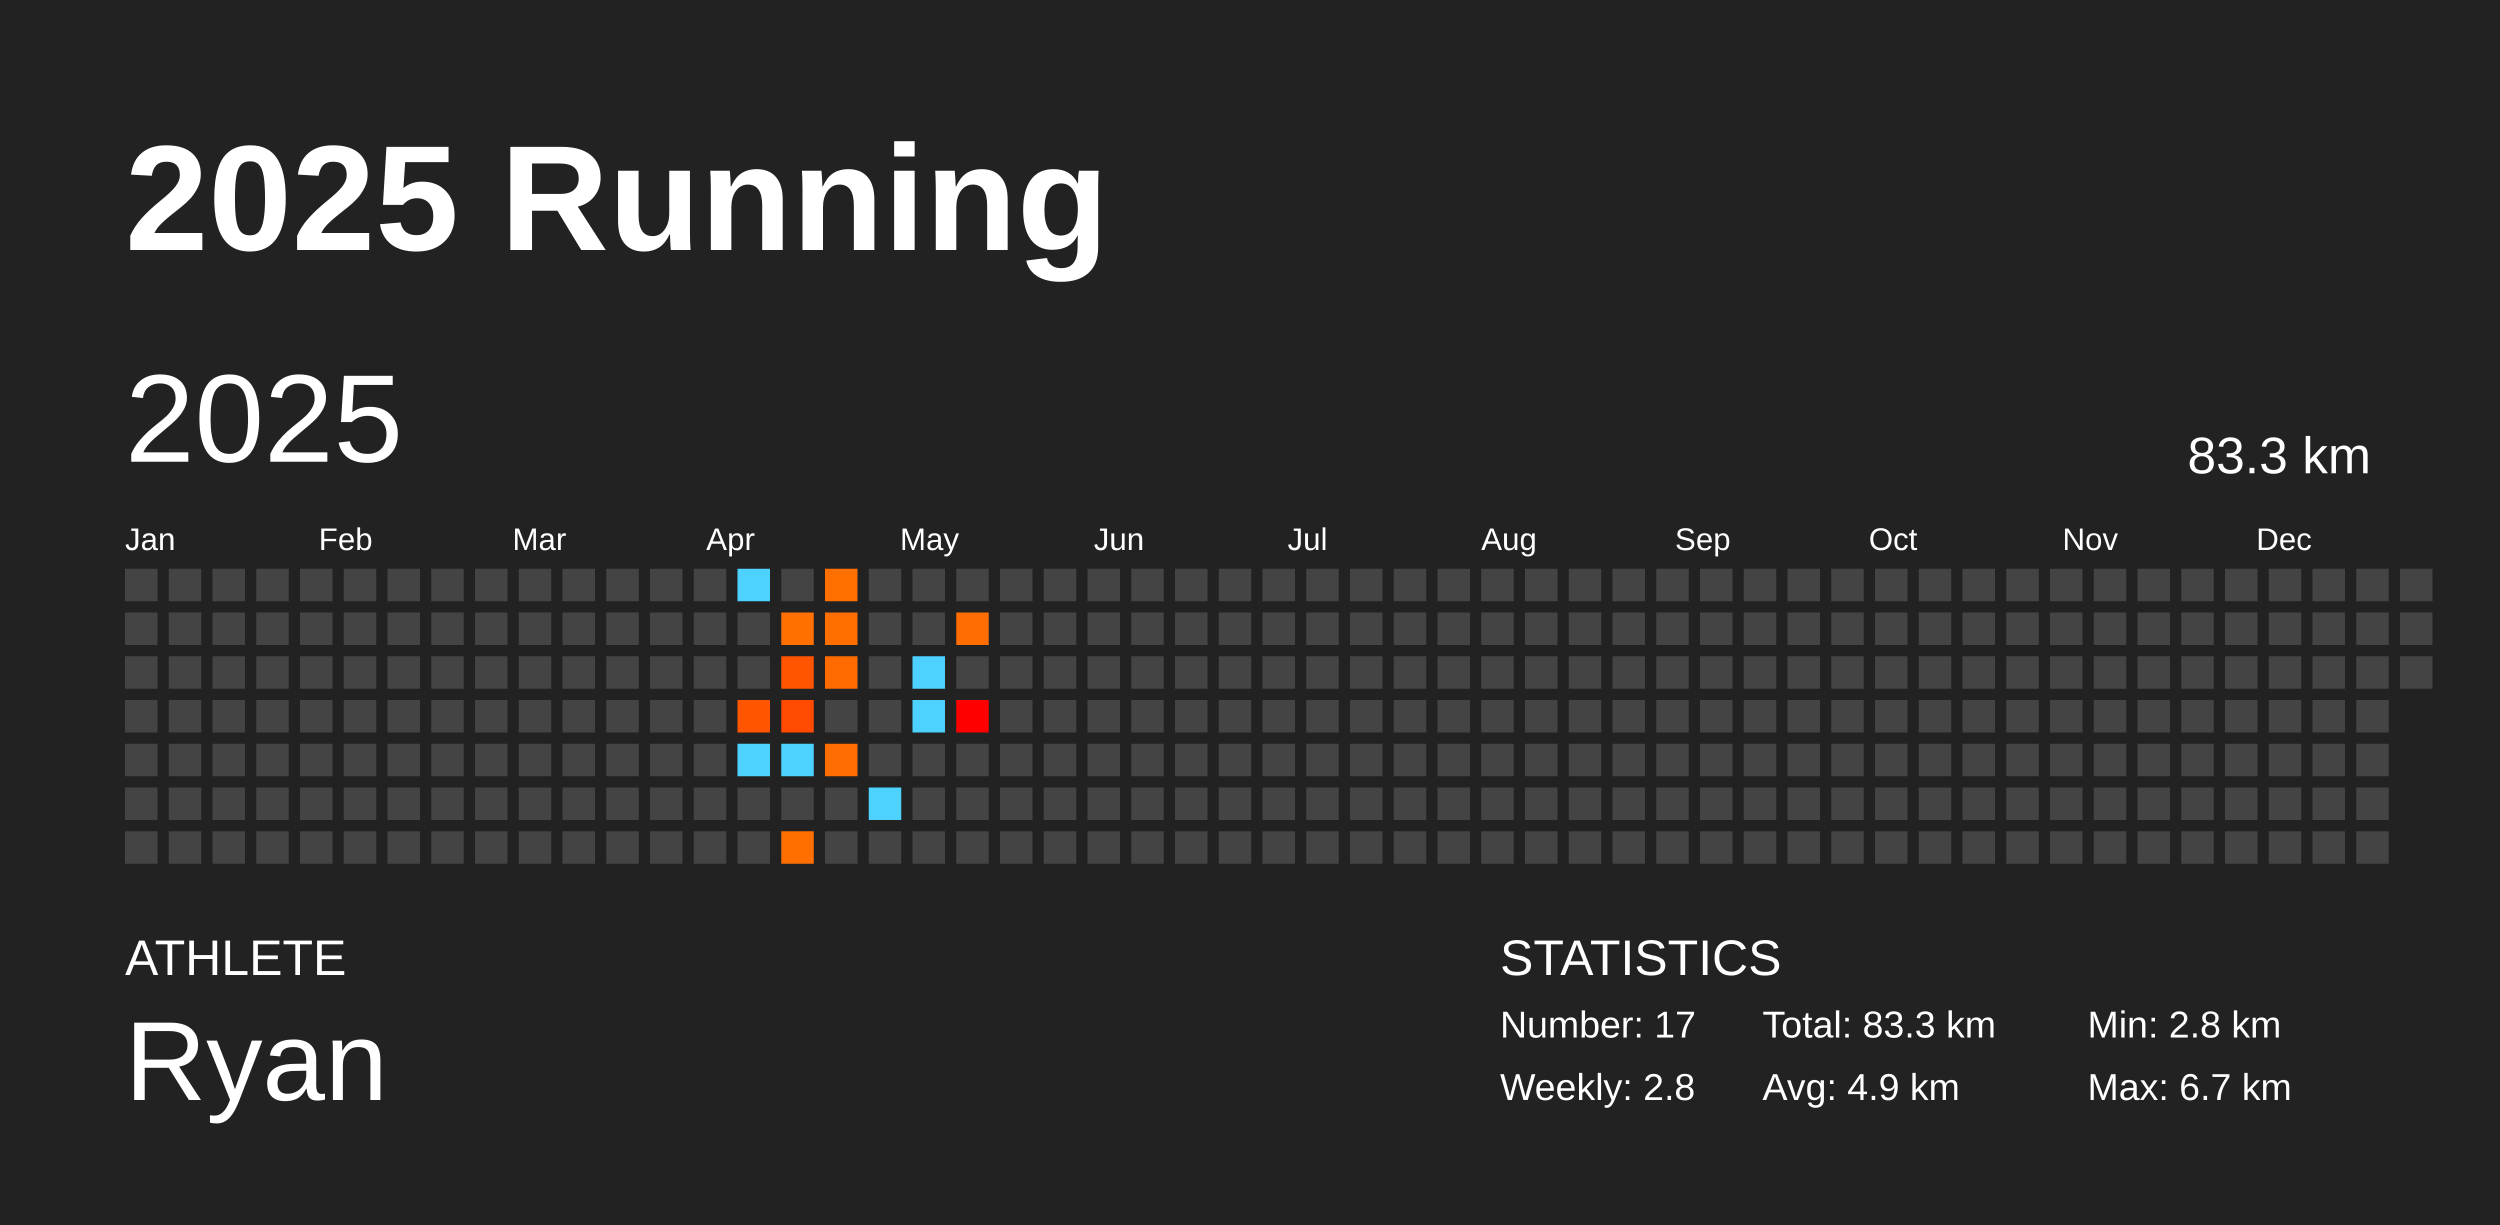
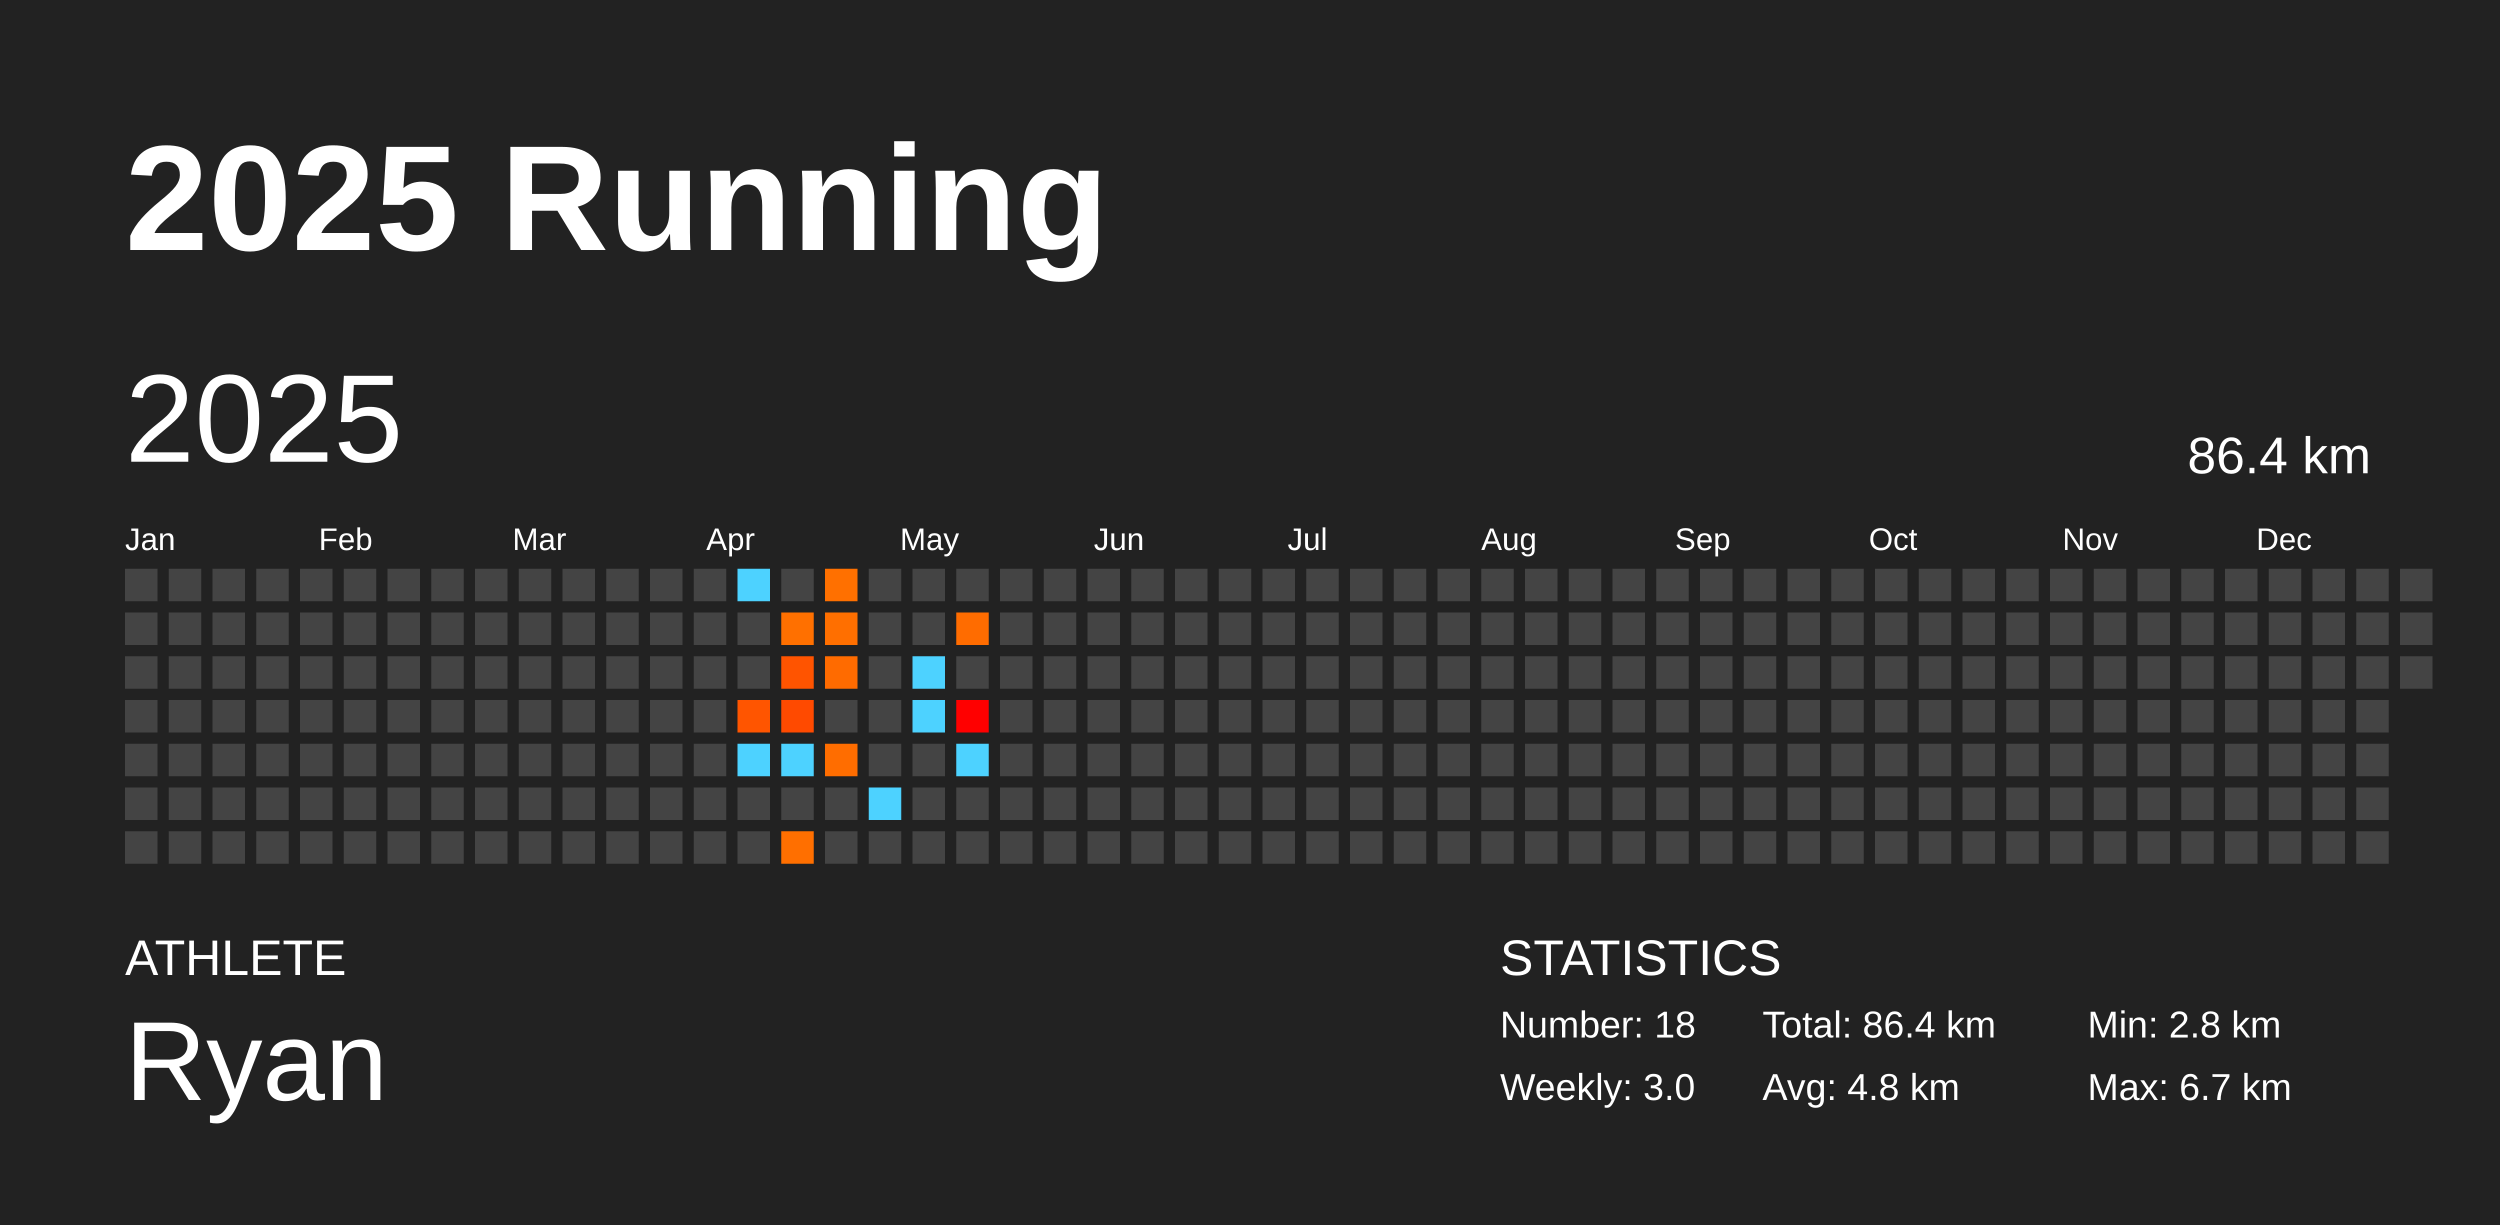
<svg xmlns="http://www.w3.org/2000/svg" baseProfile="full" height="98mm" version="1.1" viewBox="0,0,200,98" width="200mm">
  <defs />
  <rect fill="#222222" height="98" width="200" x="0" y="0" />
  <text fill="#FFFFFF" style="font-size:12px; font-family:Arial; font-weight:bold;" x="10" y="20">2025 Running</text>
  <text fill="#FFFFFF" style="font-size:4px; font-family:Arial" x="10" y="78">ATHLETE</text>
  <text fill="#FFFFFF" style="font-size:9px; font-family:Arial" x="10" y="88">Ryan</text>
  <text fill="#FFFFFF" style="font-size:4px; font-family:Arial" x="120" y="78">STATISTICS</text>
-   <text fill="#FFFFFF" style="font-size:3px; font-family:Arial" x="120" y="83">Number: 17</text>
-   <text fill="#FFFFFF" style="font-size:3px; font-family:Arial" x="120" y="88">Weekly: 2.8</text>
-   <text fill="#FFFFFF" style="font-size:3px; font-family:Arial" x="141" y="83">Total: 83.3 km</text>
-   <text fill="#FFFFFF" style="font-size:3px; font-family:Arial" x="141" y="88">Avg: 4.9 km</text>
+   <text fill="#FFFFFF" style="font-size:3px; font-family:Arial" x="120" y="83">Number: 18</text>
+   <text fill="#FFFFFF" style="font-size:3px; font-family:Arial" x="120" y="88">Weekly: 3.0</text>
+   <text fill="#FFFFFF" style="font-size:3px; font-family:Arial" x="141" y="83">Total: 86.4 km</text>
+   <text fill="#FFFFFF" style="font-size:3px; font-family:Arial" x="141" y="88">Avg: 4.8 km</text>
  <text fill="#FFFFFF" style="font-size:3px; font-family:Arial" x="167" y="83">Min: 2.8 km</text>
  <text fill="#FFFFFF" style="font-size:3px; font-family:Arial" x="167" y="88">Max: 6.7 km</text>
  <text dominant-baseline="hanging" fill="#FFFFFF" style="font-size:10.0px; font-family:Arial;" x="10" y="30">2025</text>
-   <text dominant-baseline="hanging" fill="#FFFFFF" style="font-size:4.125px; font-family:Arial;" x="175" y="35">83.3 km</text>
+   <text dominant-baseline="hanging" fill="#FFFFFF" style="font-size:4.125px; font-family:Arial;" x="175" y="35">86.4 km</text>
  <text fill="#FFFFFF" style="font-size:2.5px; font-family:Arial" x="10.0" y="44">Jan</text>
  <text fill="#FFFFFF" style="font-size:2.5px; font-family:Arial" x="25.5" y="44">Feb</text>
  <text fill="#FFFFFF" style="font-size:2.5px; font-family:Arial" x="41.0" y="44">Mar</text>
  <text fill="#FFFFFF" style="font-size:2.5px; font-family:Arial" x="56.5" y="44">Apr</text>
  <text fill="#FFFFFF" style="font-size:2.5px; font-family:Arial" x="72.0" y="44">May</text>
  <text fill="#FFFFFF" style="font-size:2.5px; font-family:Arial" x="87.5" y="44">Jun</text>
  <text fill="#FFFFFF" style="font-size:2.5px; font-family:Arial" x="103.0" y="44">Jul</text>
  <text fill="#FFFFFF" style="font-size:2.5px; font-family:Arial" x="118.5" y="44">Aug</text>
  <text fill="#FFFFFF" style="font-size:2.5px; font-family:Arial" x="134.0" y="44">Sep</text>
  <text fill="#FFFFFF" style="font-size:2.5px; font-family:Arial" x="149.5" y="44">Oct</text>
  <text fill="#FFFFFF" style="font-size:2.5px; font-family:Arial" x="165.0" y="44">Nov</text>
  <text fill="#FFFFFF" style="font-size:2.5px; font-family:Arial" x="180.5" y="44">Dec</text>
  <rect fill="#444444" height="2.6" width="2.6" x="10.0" y="45.5" />
  <rect fill="#444444" height="2.6" width="2.6" x="10.0" y="49.0" />
  <rect fill="#444444" height="2.6" width="2.6" x="10.0" y="52.5" />
  <rect fill="#444444" height="2.6" width="2.6" x="10.0" y="56.0" />
  <rect fill="#444444" height="2.6" width="2.6" x="10.0" y="59.5" />
  <rect fill="#444444" height="2.6" width="2.6" x="10.0" y="63.0" />
  <rect fill="#444444" height="2.6" width="2.6" x="10.0" y="66.5" />
  <rect fill="#444444" height="2.6" width="2.6" x="13.5" y="45.5" />
  <rect fill="#444444" height="2.6" width="2.6" x="13.5" y="49.0" />
  <rect fill="#444444" height="2.6" width="2.6" x="13.5" y="52.5" />
  <rect fill="#444444" height="2.6" width="2.6" x="13.5" y="56.0" />
  <rect fill="#444444" height="2.6" width="2.6" x="13.5" y="59.5" />
  <rect fill="#444444" height="2.6" width="2.6" x="13.5" y="63.0" />
  <rect fill="#444444" height="2.6" width="2.6" x="13.5" y="66.5" />
  <rect fill="#444444" height="2.6" width="2.6" x="17.0" y="45.5" />
  <rect fill="#444444" height="2.6" width="2.6" x="17.0" y="49.0" />
  <rect fill="#444444" height="2.6" width="2.6" x="17.0" y="52.5" />
  <rect fill="#444444" height="2.6" width="2.6" x="17.0" y="56.0" />
  <rect fill="#444444" height="2.6" width="2.6" x="17.0" y="59.5" />
  <rect fill="#444444" height="2.6" width="2.6" x="17.0" y="63.0" />
  <rect fill="#444444" height="2.6" width="2.6" x="17.0" y="66.5" />
  <rect fill="#444444" height="2.6" width="2.6" x="20.5" y="45.5" />
  <rect fill="#444444" height="2.6" width="2.6" x="20.5" y="49.0" />
  <rect fill="#444444" height="2.6" width="2.6" x="20.5" y="52.5" />
  <rect fill="#444444" height="2.6" width="2.6" x="20.5" y="56.0" />
  <rect fill="#444444" height="2.6" width="2.6" x="20.5" y="59.5" />
  <rect fill="#444444" height="2.6" width="2.6" x="20.5" y="63.0" />
  <rect fill="#444444" height="2.6" width="2.6" x="20.5" y="66.5" />
  <rect fill="#444444" height="2.6" width="2.6" x="24.0" y="45.5" />
  <rect fill="#444444" height="2.6" width="2.6" x="24.0" y="49.0" />
  <rect fill="#444444" height="2.6" width="2.6" x="24.0" y="52.5" />
  <rect fill="#444444" height="2.6" width="2.6" x="24.0" y="56.0" />
  <rect fill="#444444" height="2.6" width="2.6" x="24.0" y="59.5" />
  <rect fill="#444444" height="2.6" width="2.6" x="24.0" y="63.0" />
  <rect fill="#444444" height="2.6" width="2.6" x="24.0" y="66.5" />
  <rect fill="#444444" height="2.6" width="2.6" x="27.5" y="45.5" />
  <rect fill="#444444" height="2.6" width="2.6" x="27.5" y="49.0" />
  <rect fill="#444444" height="2.6" width="2.6" x="27.5" y="52.5" />
  <rect fill="#444444" height="2.6" width="2.6" x="27.5" y="56.0" />
  <rect fill="#444444" height="2.6" width="2.6" x="27.5" y="59.5" />
  <rect fill="#444444" height="2.6" width="2.6" x="27.5" y="63.0" />
  <rect fill="#444444" height="2.6" width="2.6" x="27.5" y="66.5" />
  <rect fill="#444444" height="2.6" width="2.6" x="31.0" y="45.5" />
  <rect fill="#444444" height="2.6" width="2.6" x="31.0" y="49.0" />
  <rect fill="#444444" height="2.6" width="2.6" x="31.0" y="52.5" />
  <rect fill="#444444" height="2.6" width="2.6" x="31.0" y="56.0" />
  <rect fill="#444444" height="2.6" width="2.6" x="31.0" y="59.5" />
  <rect fill="#444444" height="2.6" width="2.6" x="31.0" y="63.0" />
  <rect fill="#444444" height="2.6" width="2.6" x="31.0" y="66.5" />
  <rect fill="#444444" height="2.6" width="2.6" x="34.5" y="45.5" />
  <rect fill="#444444" height="2.6" width="2.6" x="34.5" y="49.0" />
  <rect fill="#444444" height="2.6" width="2.6" x="34.5" y="52.5" />
  <rect fill="#444444" height="2.6" width="2.6" x="34.5" y="56.0" />
  <rect fill="#444444" height="2.6" width="2.6" x="34.5" y="59.5" />
  <rect fill="#444444" height="2.6" width="2.6" x="34.5" y="63.0" />
  <rect fill="#444444" height="2.6" width="2.6" x="34.5" y="66.5" />
  <rect fill="#444444" height="2.6" width="2.6" x="38.0" y="45.5" />
  <rect fill="#444444" height="2.6" width="2.6" x="38.0" y="49.0" />
  <rect fill="#444444" height="2.6" width="2.6" x="38.0" y="52.5" />
  <rect fill="#444444" height="2.6" width="2.6" x="38.0" y="56.0" />
  <rect fill="#444444" height="2.6" width="2.6" x="38.0" y="59.5" />
  <rect fill="#444444" height="2.6" width="2.6" x="38.0" y="63.0" />
  <rect fill="#444444" height="2.6" width="2.6" x="38.0" y="66.5" />
  <rect fill="#444444" height="2.6" width="2.6" x="41.5" y="45.5" />
  <rect fill="#444444" height="2.6" width="2.6" x="41.5" y="49.0" />
  <rect fill="#444444" height="2.6" width="2.6" x="41.5" y="52.5" />
  <rect fill="#444444" height="2.6" width="2.6" x="41.5" y="56.0" />
  <rect fill="#444444" height="2.6" width="2.6" x="41.5" y="59.5" />
  <rect fill="#444444" height="2.6" width="2.6" x="41.5" y="63.0" />
  <rect fill="#444444" height="2.6" width="2.6" x="41.5" y="66.5" />
  <rect fill="#444444" height="2.6" width="2.6" x="45.0" y="45.5" />
  <rect fill="#444444" height="2.6" width="2.6" x="45.0" y="49.0" />
  <rect fill="#444444" height="2.6" width="2.6" x="45.0" y="52.5" />
  <rect fill="#444444" height="2.6" width="2.6" x="45.0" y="56.0" />
  <rect fill="#444444" height="2.6" width="2.6" x="45.0" y="59.5" />
  <rect fill="#444444" height="2.6" width="2.6" x="45.0" y="63.0" />
  <rect fill="#444444" height="2.6" width="2.6" x="45.0" y="66.5" />
  <rect fill="#444444" height="2.6" width="2.6" x="48.5" y="45.5" />
  <rect fill="#444444" height="2.6" width="2.6" x="48.5" y="49.0" />
  <rect fill="#444444" height="2.6" width="2.6" x="48.5" y="52.5" />
  <rect fill="#444444" height="2.6" width="2.6" x="48.5" y="56.0" />
  <rect fill="#444444" height="2.6" width="2.6" x="48.5" y="59.5" />
  <rect fill="#444444" height="2.6" width="2.6" x="48.5" y="63.0" />
  <rect fill="#444444" height="2.6" width="2.6" x="48.5" y="66.5" />
  <rect fill="#444444" height="2.6" width="2.6" x="52.0" y="45.5" />
  <rect fill="#444444" height="2.6" width="2.6" x="52.0" y="49.0" />
  <rect fill="#444444" height="2.6" width="2.6" x="52.0" y="52.5" />
  <rect fill="#444444" height="2.6" width="2.6" x="52.0" y="56.0" />
  <rect fill="#444444" height="2.6" width="2.6" x="52.0" y="59.5" />
  <rect fill="#444444" height="2.6" width="2.6" x="52.0" y="63.0" />
  <rect fill="#444444" height="2.6" width="2.6" x="52.0" y="66.5" />
  <rect fill="#444444" height="2.6" width="2.6" x="55.5" y="45.5" />
  <rect fill="#444444" height="2.6" width="2.6" x="55.5" y="49.0" />
  <rect fill="#444444" height="2.6" width="2.6" x="55.5" y="52.5" />
  <rect fill="#444444" height="2.6" width="2.6" x="55.5" y="56.0" />
  <rect fill="#444444" height="2.6" width="2.6" x="55.5" y="59.5" />
  <rect fill="#444444" height="2.6" width="2.6" x="55.5" y="63.0" />
  <rect fill="#444444" height="2.6" width="2.6" x="55.5" y="66.5" />
  <rect fill="#4dd2ff" height="2.6" width="2.6" x="59.0" y="45.5" />
  <rect fill="#444444" height="2.6" width="2.6" x="59.0" y="49.0" />
  <rect fill="#444444" height="2.6" width="2.6" x="59.0" y="52.5" />
  <rect fill="#ff5500" height="2.6" width="2.6" x="59.0" y="56.0" />
  <rect fill="#4dd2ff" height="2.6" width="2.6" x="59.0" y="59.5" />
  <rect fill="#444444" height="2.6" width="2.6" x="59.0" y="63.0" />
  <rect fill="#444444" height="2.6" width="2.6" x="59.0" y="66.5" />
  <rect fill="#444444" height="2.6" width="2.6" x="62.5" y="45.5" />
  <rect fill="#ff7000" height="2.6" width="2.6" x="62.5" y="49.0" />
  <rect fill="#ff5400" height="2.6" width="2.6" x="62.5" y="52.5" />
  <rect fill="#ff4a00" height="2.6" width="2.6" x="62.5" y="56.0" />
  <rect fill="#4dd2ff" height="2.6" width="2.6" x="62.5" y="59.5" />
  <rect fill="#444444" height="2.6" width="2.6" x="62.5" y="63.0" />
  <rect fill="#ff6f00" height="2.6" width="2.6" x="62.5" y="66.5" />
  <rect fill="#ff7000" height="2.6" width="2.6" x="66.0" y="45.5" />
  <rect fill="#ff6f00" height="2.6" width="2.6" x="66.0" y="49.0" />
  <rect fill="#ff6b00" height="2.6" width="2.6" x="66.0" y="52.5" />
  <rect fill="#444444" height="2.6" width="2.6" x="66.0" y="56.0" />
  <rect fill="#ff6d00" height="2.6" width="2.6" x="66.0" y="59.5" />
  <rect fill="#444444" height="2.6" width="2.6" x="66.0" y="63.0" />
  <rect fill="#444444" height="2.6" width="2.6" x="66.0" y="66.5" />
  <rect fill="#444444" height="2.6" width="2.6" x="69.5" y="45.5" />
  <rect fill="#444444" height="2.6" width="2.6" x="69.5" y="49.0" />
  <rect fill="#444444" height="2.6" width="2.6" x="69.5" y="52.5" />
  <rect fill="#444444" height="2.6" width="2.6" x="69.5" y="56.0" />
  <rect fill="#444444" height="2.6" width="2.6" x="69.5" y="59.5" />
  <rect fill="#4dd2ff" height="2.6" width="2.6" x="69.5" y="63.0" />
  <rect fill="#444444" height="2.6" width="2.6" x="69.5" y="66.5" />
  <rect fill="#444444" height="2.6" width="2.6" x="73.0" y="45.5" />
  <rect fill="#444444" height="2.6" width="2.6" x="73.0" y="49.0" />
  <rect fill="#4dd2ff" height="2.6" width="2.6" x="73.0" y="52.5" />
  <rect fill="#4dd2ff" height="2.6" width="2.6" x="73.0" y="56.0" />
  <rect fill="#444444" height="2.6" width="2.6" x="73.0" y="59.5" />
  <rect fill="#444444" height="2.6" width="2.6" x="73.0" y="63.0" />
  <rect fill="#444444" height="2.6" width="2.6" x="73.0" y="66.5" />
  <rect fill="#444444" height="2.6" width="2.6" x="76.5" y="45.5" />
  <rect fill="#ff6c00" height="2.6" width="2.6" x="76.5" y="49.0" />
  <rect fill="#444444" height="2.6" width="2.6" x="76.5" y="52.5" />
  <rect fill="#ff0000" height="2.6" width="2.6" x="76.5" y="56.0" />
-   <rect fill="#444444" height="2.6" width="2.6" x="76.5" y="59.5" />
+   <rect fill="#4dd2ff" height="2.6" width="2.6" x="76.5" y="59.5" />
  <rect fill="#444444" height="2.6" width="2.6" x="76.5" y="63.0" />
  <rect fill="#444444" height="2.6" width="2.6" x="76.5" y="66.5" />
  <rect fill="#444444" height="2.6" width="2.6" x="80.0" y="45.5" />
  <rect fill="#444444" height="2.6" width="2.6" x="80.0" y="49.0" />
  <rect fill="#444444" height="2.6" width="2.6" x="80.0" y="52.5" />
  <rect fill="#444444" height="2.6" width="2.6" x="80.0" y="56.0" />
  <rect fill="#444444" height="2.6" width="2.6" x="80.0" y="59.5" />
  <rect fill="#444444" height="2.6" width="2.6" x="80.0" y="63.0" />
  <rect fill="#444444" height="2.6" width="2.6" x="80.0" y="66.5" />
  <rect fill="#444444" height="2.6" width="2.6" x="83.5" y="45.5" />
  <rect fill="#444444" height="2.6" width="2.6" x="83.5" y="49.0" />
  <rect fill="#444444" height="2.6" width="2.6" x="83.5" y="52.5" />
  <rect fill="#444444" height="2.6" width="2.6" x="83.5" y="56.0" />
  <rect fill="#444444" height="2.6" width="2.6" x="83.5" y="59.5" />
  <rect fill="#444444" height="2.6" width="2.6" x="83.5" y="63.0" />
  <rect fill="#444444" height="2.6" width="2.6" x="83.5" y="66.5" />
  <rect fill="#444444" height="2.6" width="2.6" x="87.0" y="45.5" />
  <rect fill="#444444" height="2.6" width="2.6" x="87.0" y="49.0" />
  <rect fill="#444444" height="2.6" width="2.6" x="87.0" y="52.5" />
  <rect fill="#444444" height="2.6" width="2.6" x="87.0" y="56.0" />
  <rect fill="#444444" height="2.6" width="2.6" x="87.0" y="59.5" />
  <rect fill="#444444" height="2.6" width="2.6" x="87.0" y="63.0" />
  <rect fill="#444444" height="2.6" width="2.6" x="87.0" y="66.5" />
  <rect fill="#444444" height="2.6" width="2.6" x="90.5" y="45.5" />
  <rect fill="#444444" height="2.6" width="2.6" x="90.5" y="49.0" />
  <rect fill="#444444" height="2.6" width="2.6" x="90.5" y="52.5" />
  <rect fill="#444444" height="2.6" width="2.6" x="90.5" y="56.0" />
  <rect fill="#444444" height="2.6" width="2.6" x="90.5" y="59.5" />
  <rect fill="#444444" height="2.6" width="2.6" x="90.5" y="63.0" />
  <rect fill="#444444" height="2.6" width="2.6" x="90.5" y="66.5" />
  <rect fill="#444444" height="2.6" width="2.6" x="94.0" y="45.5" />
  <rect fill="#444444" height="2.6" width="2.6" x="94.0" y="49.0" />
  <rect fill="#444444" height="2.6" width="2.6" x="94.0" y="52.5" />
  <rect fill="#444444" height="2.6" width="2.6" x="94.0" y="56.0" />
  <rect fill="#444444" height="2.6" width="2.6" x="94.0" y="59.5" />
  <rect fill="#444444" height="2.6" width="2.6" x="94.0" y="63.0" />
  <rect fill="#444444" height="2.6" width="2.6" x="94.0" y="66.5" />
  <rect fill="#444444" height="2.6" width="2.6" x="97.5" y="45.5" />
  <rect fill="#444444" height="2.6" width="2.6" x="97.5" y="49.0" />
  <rect fill="#444444" height="2.6" width="2.6" x="97.5" y="52.5" />
  <rect fill="#444444" height="2.6" width="2.6" x="97.5" y="56.0" />
  <rect fill="#444444" height="2.6" width="2.6" x="97.5" y="59.5" />
  <rect fill="#444444" height="2.6" width="2.6" x="97.5" y="63.0" />
  <rect fill="#444444" height="2.6" width="2.6" x="97.5" y="66.5" />
  <rect fill="#444444" height="2.6" width="2.6" x="101.0" y="45.5" />
  <rect fill="#444444" height="2.6" width="2.6" x="101.0" y="49.0" />
  <rect fill="#444444" height="2.6" width="2.6" x="101.0" y="52.5" />
  <rect fill="#444444" height="2.6" width="2.6" x="101.0" y="56.0" />
  <rect fill="#444444" height="2.6" width="2.6" x="101.0" y="59.5" />
  <rect fill="#444444" height="2.6" width="2.6" x="101.0" y="63.0" />
  <rect fill="#444444" height="2.6" width="2.6" x="101.0" y="66.5" />
  <rect fill="#444444" height="2.6" width="2.6" x="104.5" y="45.5" />
  <rect fill="#444444" height="2.6" width="2.6" x="104.5" y="49.0" />
  <rect fill="#444444" height="2.6" width="2.6" x="104.5" y="52.5" />
  <rect fill="#444444" height="2.6" width="2.6" x="104.5" y="56.0" />
  <rect fill="#444444" height="2.6" width="2.6" x="104.5" y="59.5" />
  <rect fill="#444444" height="2.6" width="2.6" x="104.5" y="63.0" />
  <rect fill="#444444" height="2.6" width="2.6" x="104.5" y="66.5" />
  <rect fill="#444444" height="2.6" width="2.6" x="108.0" y="45.5" />
  <rect fill="#444444" height="2.6" width="2.6" x="108.0" y="49.0" />
  <rect fill="#444444" height="2.6" width="2.6" x="108.0" y="52.5" />
  <rect fill="#444444" height="2.6" width="2.6" x="108.0" y="56.0" />
  <rect fill="#444444" height="2.6" width="2.6" x="108.0" y="59.5" />
  <rect fill="#444444" height="2.6" width="2.6" x="108.0" y="63.0" />
  <rect fill="#444444" height="2.6" width="2.6" x="108.0" y="66.5" />
  <rect fill="#444444" height="2.6" width="2.6" x="111.5" y="45.5" />
  <rect fill="#444444" height="2.6" width="2.6" x="111.5" y="49.0" />
  <rect fill="#444444" height="2.6" width="2.6" x="111.5" y="52.5" />
  <rect fill="#444444" height="2.6" width="2.6" x="111.5" y="56.0" />
  <rect fill="#444444" height="2.6" width="2.6" x="111.5" y="59.5" />
  <rect fill="#444444" height="2.6" width="2.6" x="111.5" y="63.0" />
  <rect fill="#444444" height="2.6" width="2.6" x="111.5" y="66.5" />
  <rect fill="#444444" height="2.6" width="2.6" x="115.0" y="45.5" />
  <rect fill="#444444" height="2.6" width="2.6" x="115.0" y="49.0" />
  <rect fill="#444444" height="2.6" width="2.6" x="115.0" y="52.5" />
  <rect fill="#444444" height="2.6" width="2.6" x="115.0" y="56.0" />
  <rect fill="#444444" height="2.6" width="2.6" x="115.0" y="59.5" />
  <rect fill="#444444" height="2.6" width="2.6" x="115.0" y="63.0" />
  <rect fill="#444444" height="2.6" width="2.6" x="115.0" y="66.5" />
  <rect fill="#444444" height="2.6" width="2.6" x="118.5" y="45.5" />
  <rect fill="#444444" height="2.6" width="2.6" x="118.5" y="49.0" />
  <rect fill="#444444" height="2.6" width="2.6" x="118.5" y="52.5" />
  <rect fill="#444444" height="2.6" width="2.6" x="118.5" y="56.0" />
  <rect fill="#444444" height="2.6" width="2.6" x="118.5" y="59.5" />
  <rect fill="#444444" height="2.6" width="2.6" x="118.5" y="63.0" />
  <rect fill="#444444" height="2.6" width="2.6" x="118.5" y="66.5" />
  <rect fill="#444444" height="2.6" width="2.6" x="122.0" y="45.5" />
  <rect fill="#444444" height="2.6" width="2.6" x="122.0" y="49.0" />
  <rect fill="#444444" height="2.6" width="2.6" x="122.0" y="52.5" />
  <rect fill="#444444" height="2.6" width="2.6" x="122.0" y="56.0" />
  <rect fill="#444444" height="2.6" width="2.6" x="122.0" y="59.5" />
  <rect fill="#444444" height="2.6" width="2.6" x="122.0" y="63.0" />
  <rect fill="#444444" height="2.6" width="2.6" x="122.0" y="66.5" />
  <rect fill="#444444" height="2.6" width="2.6" x="125.5" y="45.5" />
  <rect fill="#444444" height="2.6" width="2.6" x="125.5" y="49.0" />
  <rect fill="#444444" height="2.6" width="2.6" x="125.5" y="52.5" />
  <rect fill="#444444" height="2.6" width="2.6" x="125.5" y="56.0" />
  <rect fill="#444444" height="2.6" width="2.6" x="125.5" y="59.5" />
  <rect fill="#444444" height="2.6" width="2.6" x="125.5" y="63.0" />
  <rect fill="#444444" height="2.6" width="2.6" x="125.5" y="66.5" />
  <rect fill="#444444" height="2.6" width="2.6" x="129.0" y="45.5" />
  <rect fill="#444444" height="2.6" width="2.6" x="129.0" y="49.0" />
  <rect fill="#444444" height="2.6" width="2.6" x="129.0" y="52.5" />
  <rect fill="#444444" height="2.6" width="2.6" x="129.0" y="56.0" />
  <rect fill="#444444" height="2.6" width="2.6" x="129.0" y="59.5" />
  <rect fill="#444444" height="2.6" width="2.6" x="129.0" y="63.0" />
  <rect fill="#444444" height="2.6" width="2.6" x="129.0" y="66.5" />
  <rect fill="#444444" height="2.6" width="2.6" x="132.5" y="45.5" />
  <rect fill="#444444" height="2.6" width="2.6" x="132.5" y="49.0" />
  <rect fill="#444444" height="2.6" width="2.6" x="132.5" y="52.5" />
  <rect fill="#444444" height="2.6" width="2.6" x="132.5" y="56.0" />
  <rect fill="#444444" height="2.6" width="2.6" x="132.5" y="59.5" />
  <rect fill="#444444" height="2.6" width="2.6" x="132.5" y="63.0" />
  <rect fill="#444444" height="2.6" width="2.6" x="132.5" y="66.5" />
  <rect fill="#444444" height="2.6" width="2.6" x="136.0" y="45.5" />
  <rect fill="#444444" height="2.6" width="2.6" x="136.0" y="49.0" />
  <rect fill="#444444" height="2.6" width="2.6" x="136.0" y="52.5" />
  <rect fill="#444444" height="2.6" width="2.6" x="136.0" y="56.0" />
  <rect fill="#444444" height="2.6" width="2.6" x="136.0" y="59.5" />
  <rect fill="#444444" height="2.6" width="2.6" x="136.0" y="63.0" />
  <rect fill="#444444" height="2.6" width="2.6" x="136.0" y="66.5" />
  <rect fill="#444444" height="2.6" width="2.6" x="139.5" y="45.5" />
  <rect fill="#444444" height="2.6" width="2.6" x="139.5" y="49.0" />
  <rect fill="#444444" height="2.6" width="2.6" x="139.5" y="52.5" />
  <rect fill="#444444" height="2.6" width="2.6" x="139.5" y="56.0" />
  <rect fill="#444444" height="2.6" width="2.6" x="139.5" y="59.5" />
  <rect fill="#444444" height="2.6" width="2.6" x="139.5" y="63.0" />
  <rect fill="#444444" height="2.6" width="2.6" x="139.5" y="66.5" />
  <rect fill="#444444" height="2.6" width="2.6" x="143.0" y="45.5" />
  <rect fill="#444444" height="2.6" width="2.6" x="143.0" y="49.0" />
  <rect fill="#444444" height="2.6" width="2.6" x="143.0" y="52.5" />
  <rect fill="#444444" height="2.6" width="2.6" x="143.0" y="56.0" />
  <rect fill="#444444" height="2.6" width="2.6" x="143.0" y="59.5" />
  <rect fill="#444444" height="2.6" width="2.6" x="143.0" y="63.0" />
  <rect fill="#444444" height="2.6" width="2.6" x="143.0" y="66.5" />
  <rect fill="#444444" height="2.6" width="2.6" x="146.5" y="45.5" />
  <rect fill="#444444" height="2.6" width="2.6" x="146.5" y="49.0" />
  <rect fill="#444444" height="2.6" width="2.6" x="146.5" y="52.5" />
  <rect fill="#444444" height="2.6" width="2.6" x="146.5" y="56.0" />
  <rect fill="#444444" height="2.6" width="2.6" x="146.5" y="59.5" />
  <rect fill="#444444" height="2.6" width="2.6" x="146.5" y="63.0" />
  <rect fill="#444444" height="2.6" width="2.6" x="146.5" y="66.5" />
  <rect fill="#444444" height="2.6" width="2.6" x="150.0" y="45.5" />
  <rect fill="#444444" height="2.6" width="2.6" x="150.0" y="49.0" />
  <rect fill="#444444" height="2.6" width="2.6" x="150.0" y="52.5" />
  <rect fill="#444444" height="2.6" width="2.6" x="150.0" y="56.0" />
  <rect fill="#444444" height="2.6" width="2.6" x="150.0" y="59.5" />
  <rect fill="#444444" height="2.6" width="2.6" x="150.0" y="63.0" />
  <rect fill="#444444" height="2.6" width="2.6" x="150.0" y="66.5" />
  <rect fill="#444444" height="2.6" width="2.6" x="153.5" y="45.5" />
  <rect fill="#444444" height="2.6" width="2.6" x="153.5" y="49.0" />
  <rect fill="#444444" height="2.6" width="2.6" x="153.5" y="52.5" />
  <rect fill="#444444" height="2.6" width="2.6" x="153.5" y="56.0" />
  <rect fill="#444444" height="2.6" width="2.6" x="153.5" y="59.5" />
  <rect fill="#444444" height="2.6" width="2.6" x="153.5" y="63.0" />
  <rect fill="#444444" height="2.6" width="2.6" x="153.5" y="66.5" />
  <rect fill="#444444" height="2.6" width="2.6" x="157.0" y="45.5" />
  <rect fill="#444444" height="2.6" width="2.6" x="157.0" y="49.0" />
  <rect fill="#444444" height="2.6" width="2.6" x="157.0" y="52.5" />
  <rect fill="#444444" height="2.6" width="2.6" x="157.0" y="56.0" />
  <rect fill="#444444" height="2.6" width="2.6" x="157.0" y="59.5" />
  <rect fill="#444444" height="2.6" width="2.6" x="157.0" y="63.0" />
  <rect fill="#444444" height="2.6" width="2.6" x="157.0" y="66.5" />
  <rect fill="#444444" height="2.6" width="2.6" x="160.5" y="45.5" />
  <rect fill="#444444" height="2.6" width="2.6" x="160.5" y="49.0" />
  <rect fill="#444444" height="2.6" width="2.6" x="160.5" y="52.5" />
  <rect fill="#444444" height="2.6" width="2.6" x="160.5" y="56.0" />
  <rect fill="#444444" height="2.6" width="2.6" x="160.5" y="59.5" />
  <rect fill="#444444" height="2.6" width="2.6" x="160.5" y="63.0" />
  <rect fill="#444444" height="2.6" width="2.6" x="160.5" y="66.5" />
  <rect fill="#444444" height="2.6" width="2.6" x="164.0" y="45.5" />
  <rect fill="#444444" height="2.6" width="2.6" x="164.0" y="49.0" />
  <rect fill="#444444" height="2.6" width="2.6" x="164.0" y="52.5" />
  <rect fill="#444444" height="2.6" width="2.6" x="164.0" y="56.0" />
  <rect fill="#444444" height="2.6" width="2.6" x="164.0" y="59.5" />
  <rect fill="#444444" height="2.6" width="2.6" x="164.0" y="63.0" />
  <rect fill="#444444" height="2.6" width="2.6" x="164.0" y="66.5" />
  <rect fill="#444444" height="2.6" width="2.6" x="167.5" y="45.5" />
  <rect fill="#444444" height="2.6" width="2.6" x="167.5" y="49.0" />
  <rect fill="#444444" height="2.6" width="2.6" x="167.5" y="52.5" />
  <rect fill="#444444" height="2.6" width="2.6" x="167.5" y="56.0" />
  <rect fill="#444444" height="2.6" width="2.6" x="167.5" y="59.5" />
  <rect fill="#444444" height="2.6" width="2.6" x="167.5" y="63.0" />
  <rect fill="#444444" height="2.6" width="2.6" x="167.5" y="66.5" />
  <rect fill="#444444" height="2.6" width="2.6" x="171.0" y="45.5" />
  <rect fill="#444444" height="2.6" width="2.6" x="171.0" y="49.0" />
  <rect fill="#444444" height="2.6" width="2.6" x="171.0" y="52.5" />
  <rect fill="#444444" height="2.6" width="2.6" x="171.0" y="56.0" />
  <rect fill="#444444" height="2.6" width="2.6" x="171.0" y="59.5" />
  <rect fill="#444444" height="2.6" width="2.6" x="171.0" y="63.0" />
  <rect fill="#444444" height="2.6" width="2.6" x="171.0" y="66.5" />
  <rect fill="#444444" height="2.6" width="2.6" x="174.5" y="45.5" />
  <rect fill="#444444" height="2.6" width="2.6" x="174.5" y="49.0" />
  <rect fill="#444444" height="2.6" width="2.6" x="174.5" y="52.5" />
  <rect fill="#444444" height="2.6" width="2.6" x="174.5" y="56.0" />
  <rect fill="#444444" height="2.6" width="2.6" x="174.5" y="59.5" />
  <rect fill="#444444" height="2.6" width="2.6" x="174.5" y="63.0" />
  <rect fill="#444444" height="2.6" width="2.6" x="174.5" y="66.5" />
  <rect fill="#444444" height="2.6" width="2.6" x="178.0" y="45.5" />
  <rect fill="#444444" height="2.6" width="2.6" x="178.0" y="49.0" />
  <rect fill="#444444" height="2.6" width="2.6" x="178.0" y="52.5" />
  <rect fill="#444444" height="2.6" width="2.6" x="178.0" y="56.0" />
  <rect fill="#444444" height="2.6" width="2.6" x="178.0" y="59.5" />
  <rect fill="#444444" height="2.6" width="2.6" x="178.0" y="63.0" />
  <rect fill="#444444" height="2.6" width="2.6" x="178.0" y="66.5" />
  <rect fill="#444444" height="2.6" width="2.6" x="181.5" y="45.5" />
  <rect fill="#444444" height="2.6" width="2.6" x="181.5" y="49.0" />
  <rect fill="#444444" height="2.6" width="2.6" x="181.5" y="52.5" />
  <rect fill="#444444" height="2.6" width="2.6" x="181.5" y="56.0" />
  <rect fill="#444444" height="2.6" width="2.6" x="181.5" y="59.5" />
  <rect fill="#444444" height="2.6" width="2.6" x="181.5" y="63.0" />
  <rect fill="#444444" height="2.6" width="2.6" x="181.5" y="66.5" />
  <rect fill="#444444" height="2.6" width="2.6" x="185.0" y="45.5" />
  <rect fill="#444444" height="2.6" width="2.6" x="185.0" y="49.0" />
  <rect fill="#444444" height="2.6" width="2.6" x="185.0" y="52.5" />
  <rect fill="#444444" height="2.6" width="2.6" x="185.0" y="56.0" />
  <rect fill="#444444" height="2.6" width="2.6" x="185.0" y="59.5" />
  <rect fill="#444444" height="2.6" width="2.6" x="185.0" y="63.0" />
  <rect fill="#444444" height="2.6" width="2.6" x="185.0" y="66.5" />
  <rect fill="#444444" height="2.6" width="2.6" x="188.5" y="45.5" />
  <rect fill="#444444" height="2.6" width="2.6" x="188.5" y="49.0" />
  <rect fill="#444444" height="2.6" width="2.6" x="188.5" y="52.5" />
  <rect fill="#444444" height="2.6" width="2.6" x="188.5" y="56.0" />
  <rect fill="#444444" height="2.6" width="2.6" x="188.5" y="59.5" />
  <rect fill="#444444" height="2.6" width="2.6" x="188.5" y="63.0" />
  <rect fill="#444444" height="2.6" width="2.6" x="188.5" y="66.5" />
  <rect fill="#444444" height="2.6" width="2.6" x="192.0" y="45.5" />
  <rect fill="#444444" height="2.6" width="2.6" x="192.0" y="49.0" />
  <rect fill="#444444" height="2.6" width="2.6" x="192.0" y="52.5" />
</svg>
